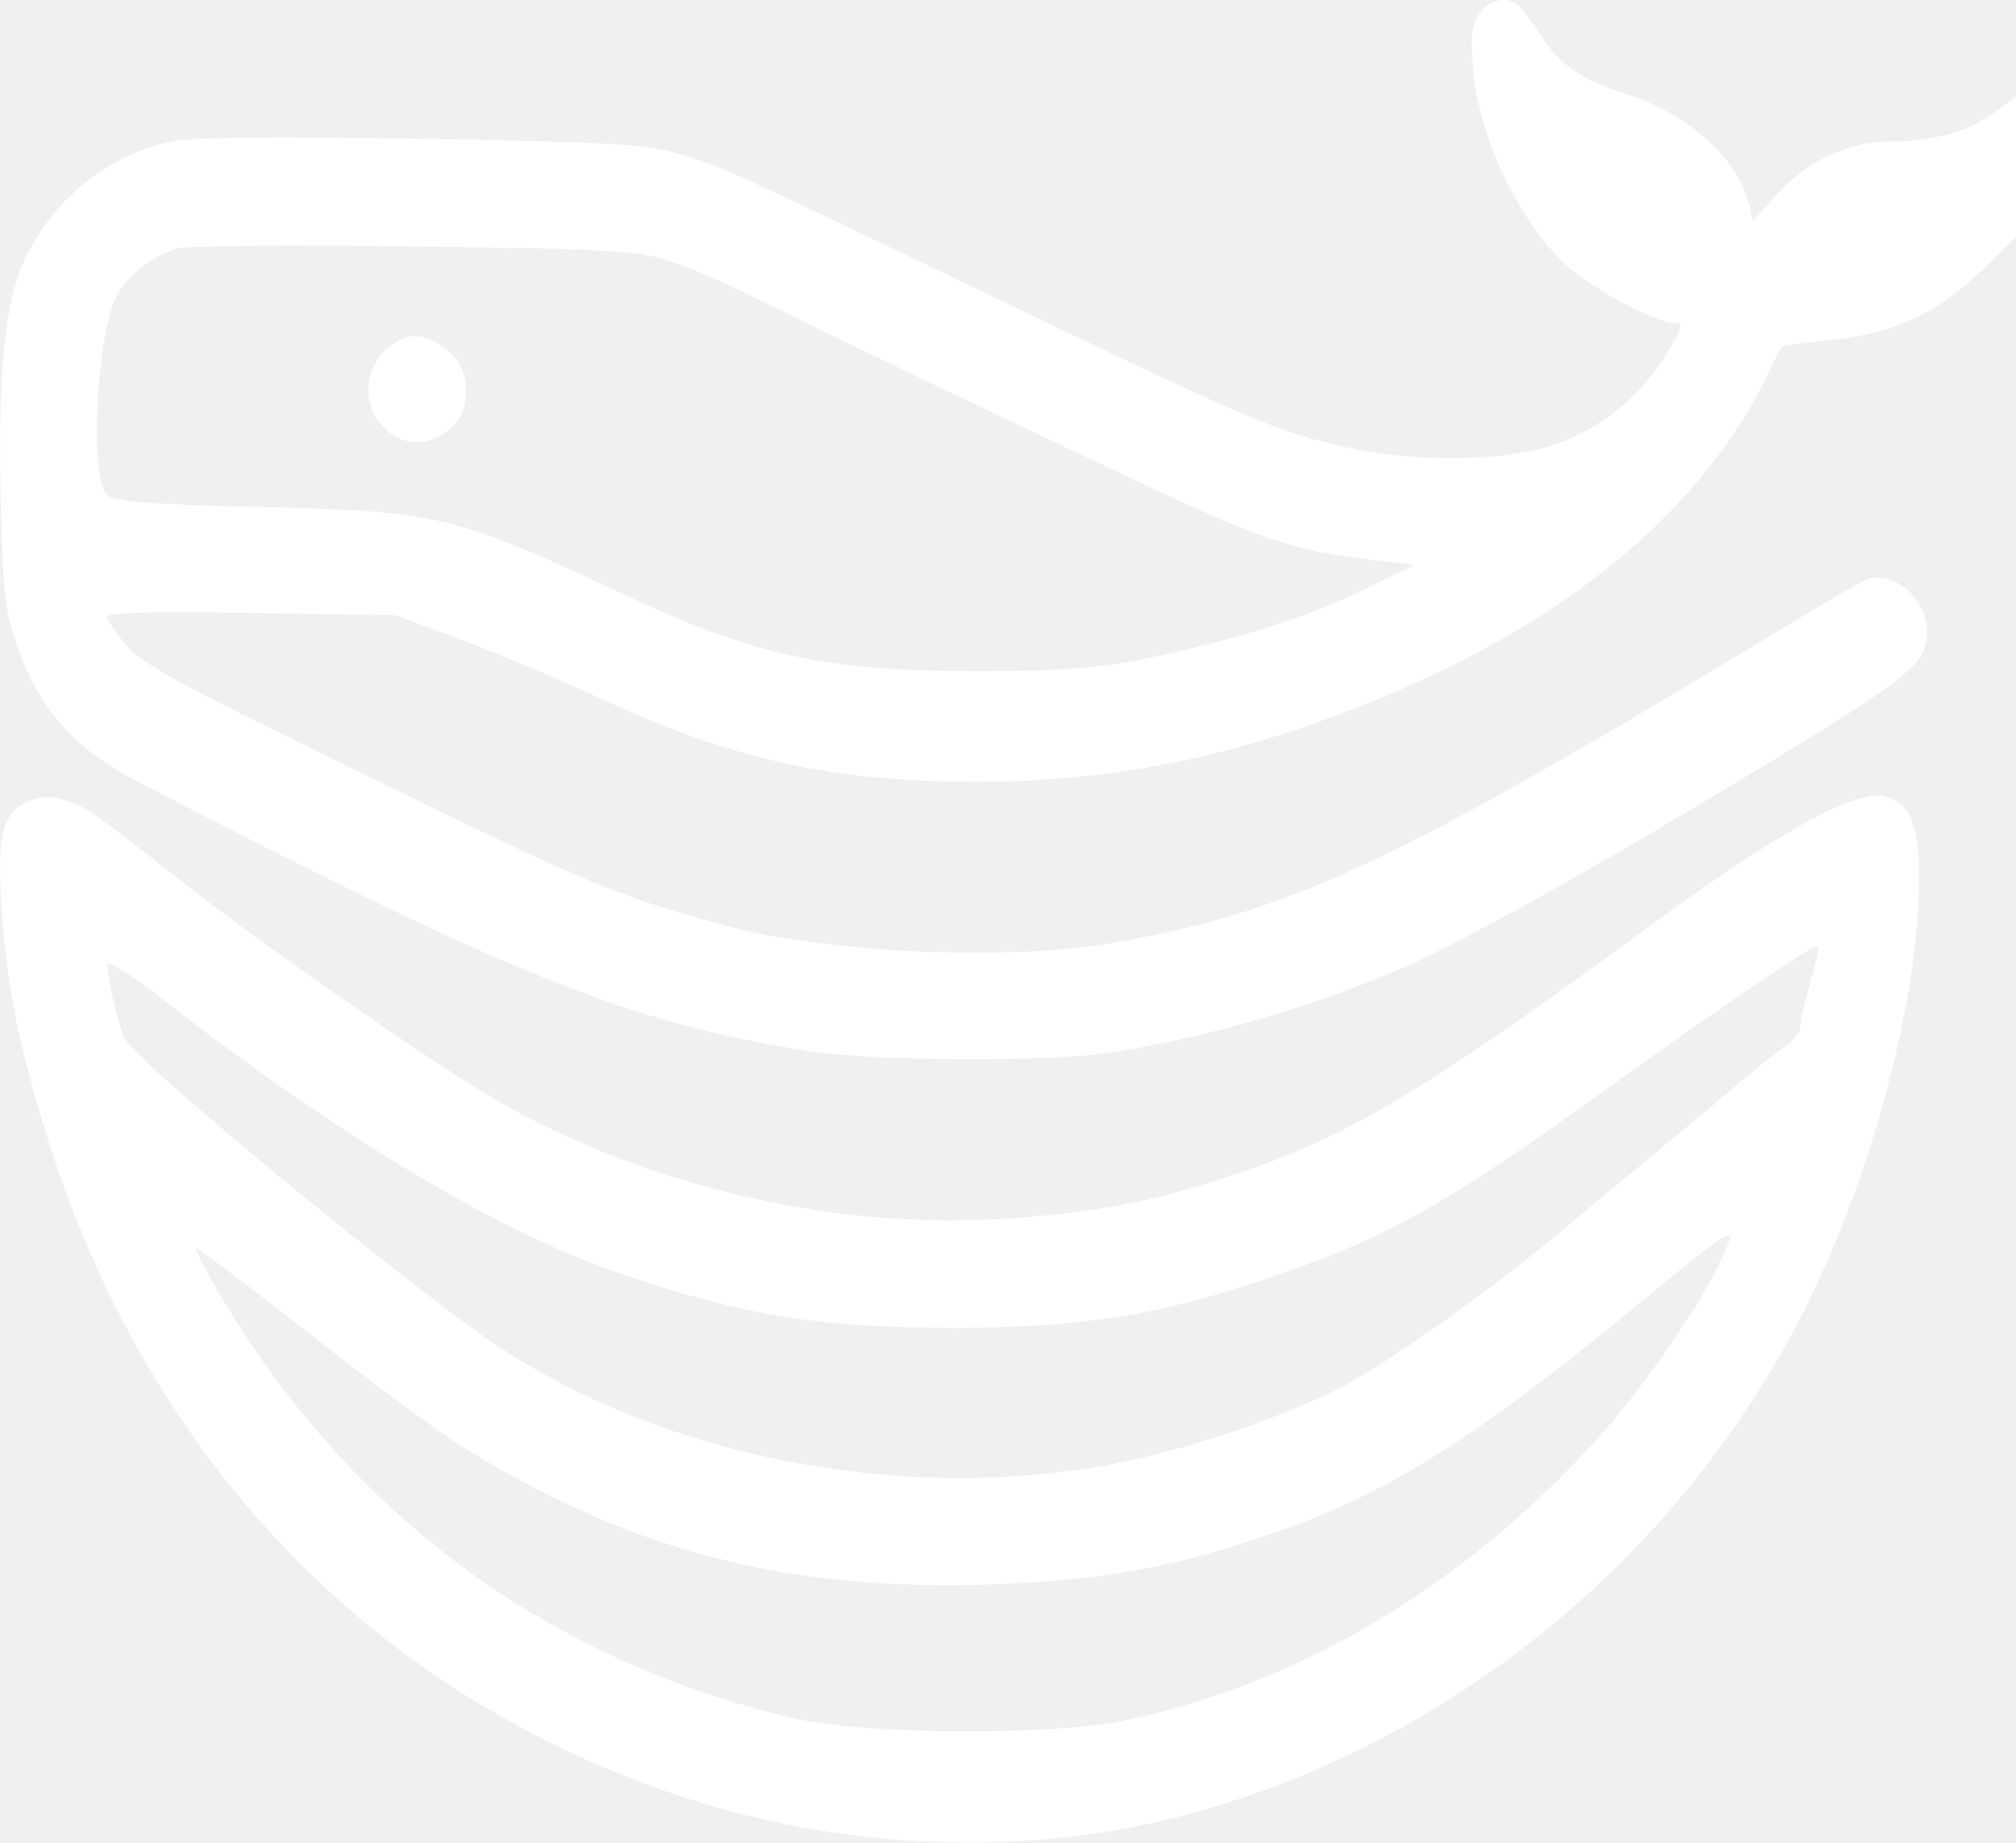
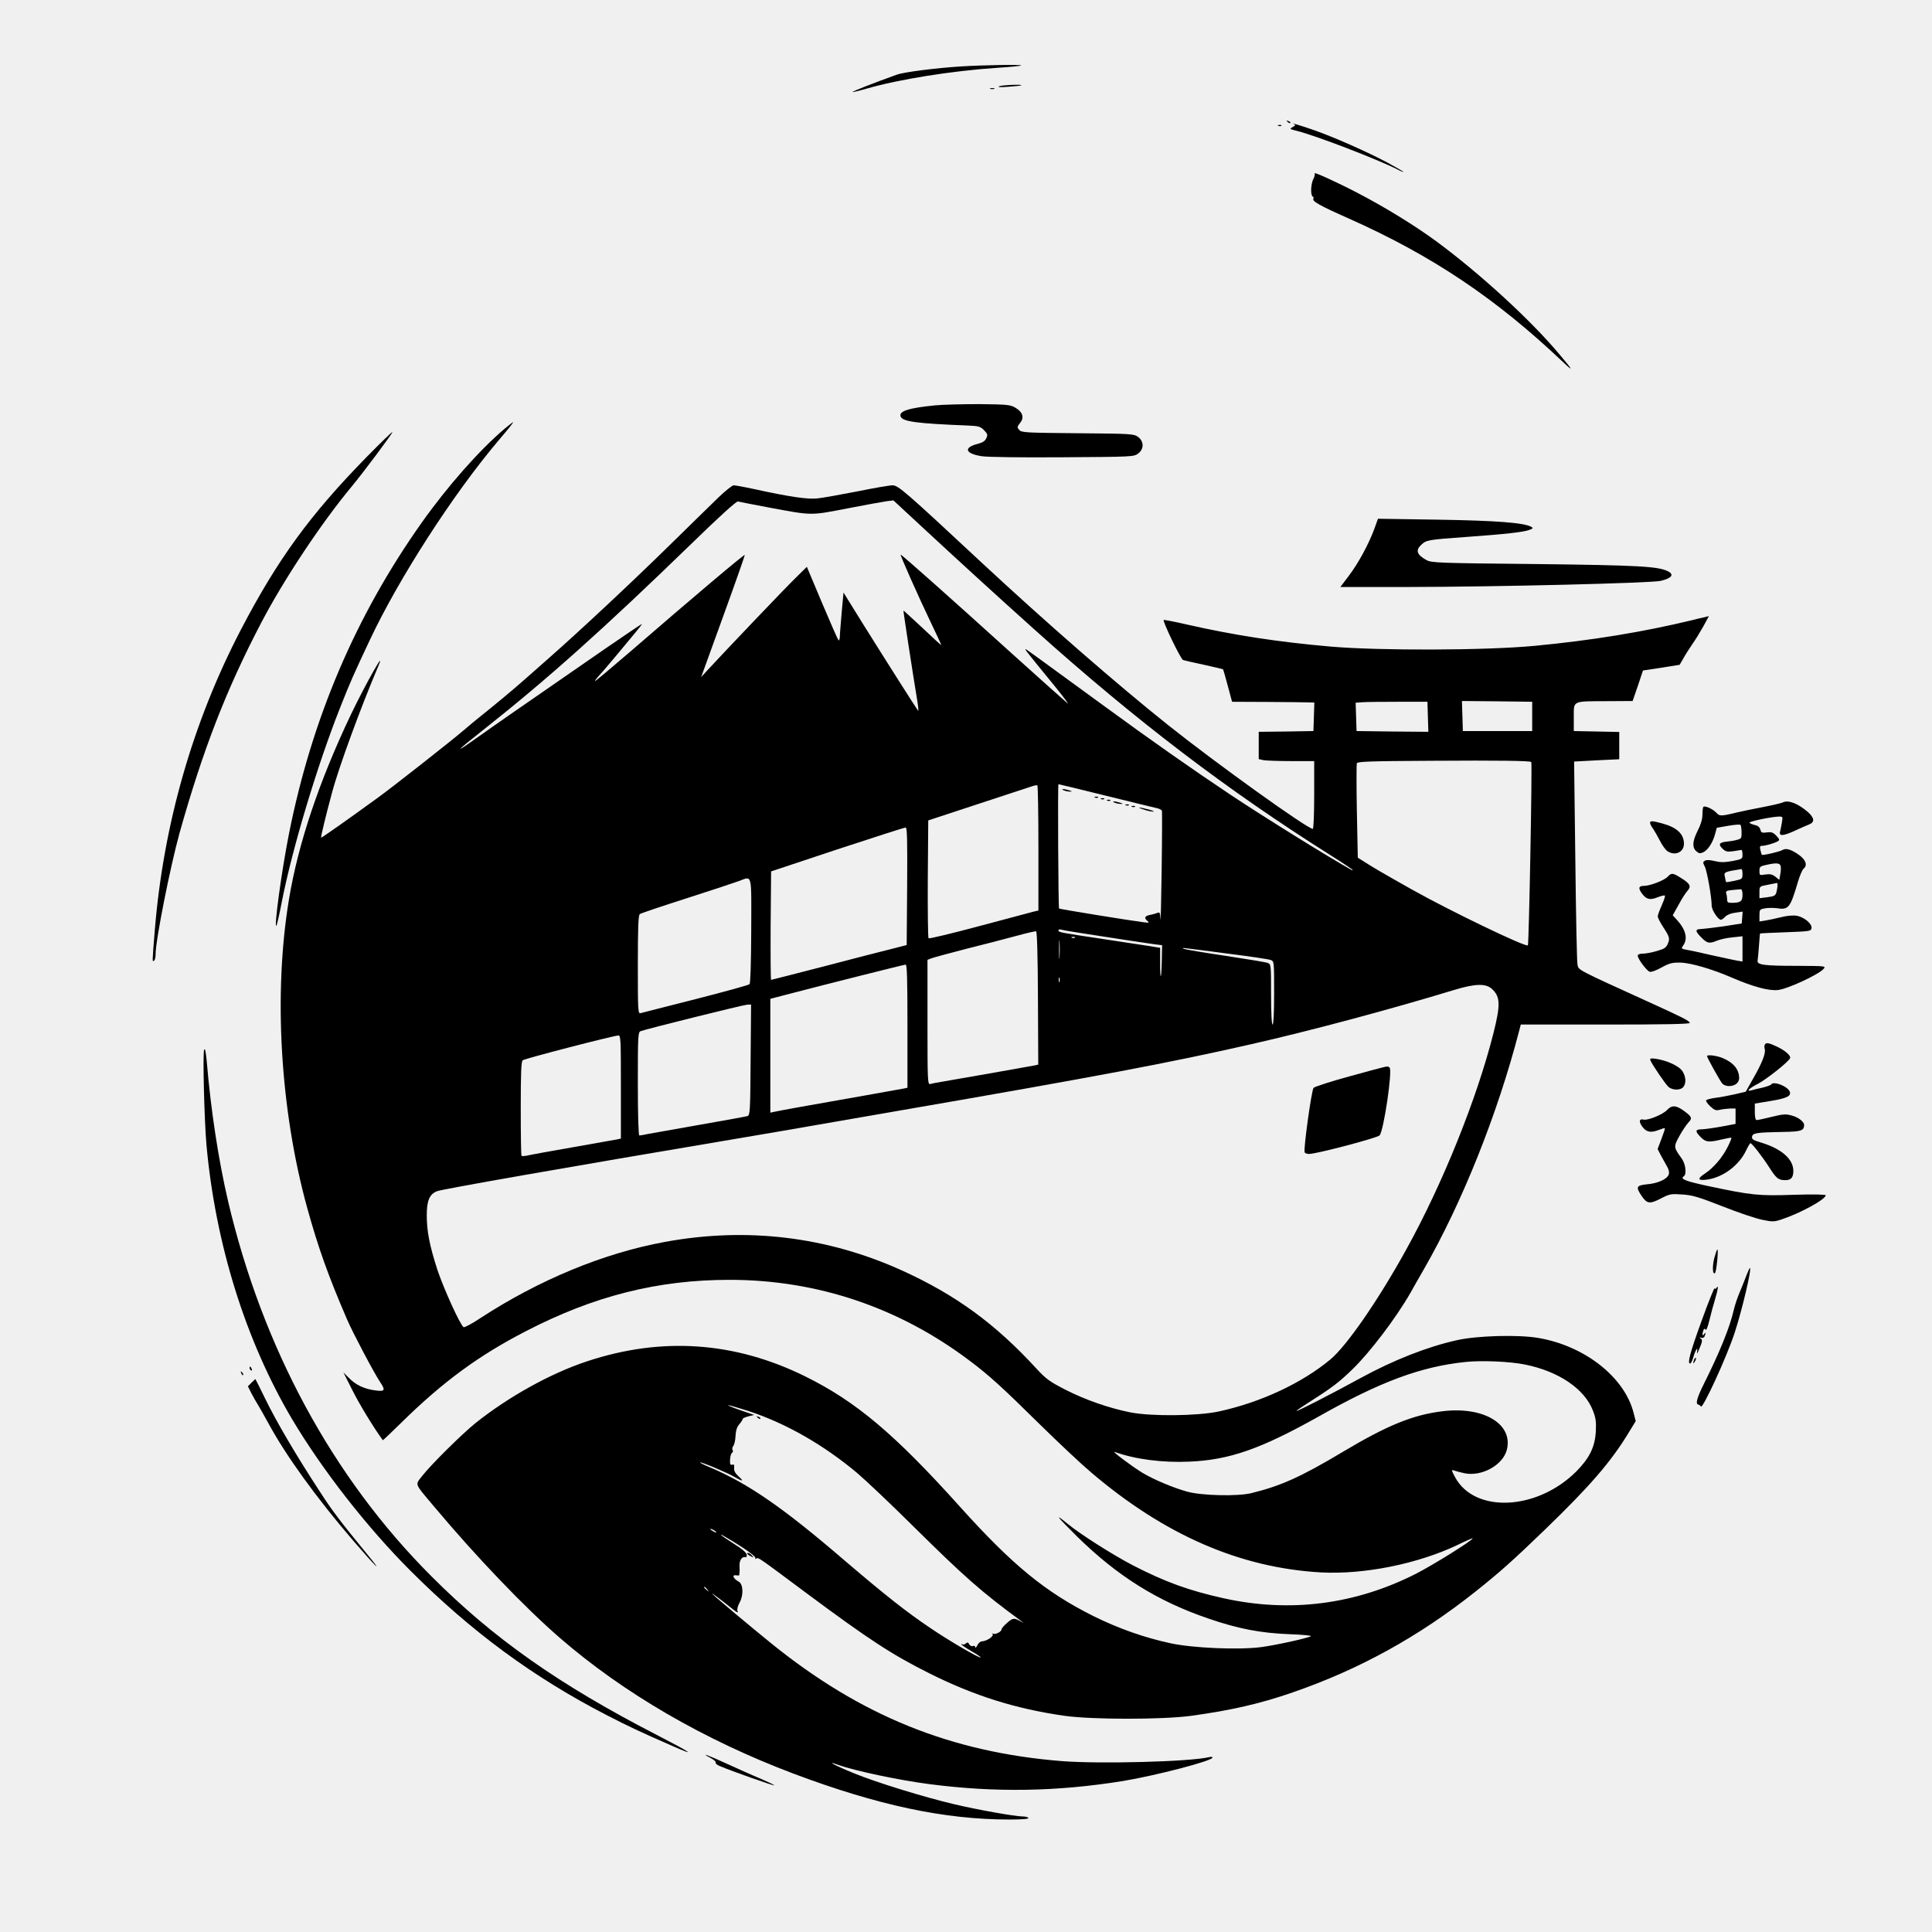
- <svg xmlns="http://www.w3.org/2000/svg" width="6323" height="5778" viewBox="0 0 6323 5778" fill="none">
-   <path d="M4638.51 44.529C4616.52 81.829 4611.45 115.575 4619.9 213.263C4636.82 433.505 4772.12 710.584 4924.33 842.019C5002.12 909.512 5196.61 1012.53 5245.66 1012.53C5284.56 1012.53 5282.87 1019.63 5213.53 1129.75C5140.8 1243.43 5024.11 1339.34 4890.5 1389.07C4743.36 1445.91 4455.85 1453.01 4234.3 1405.06C4016.13 1357.1 3931.57 1323.35 3211.11 977.006C2265.71 522.312 2253.87 516.984 2125.34 481.461C2017.1 451.267 1917.32 445.938 1316.93 435.281C853.533 428.177 601.539 429.953 538.964 444.162C334.325 485.013 156.745 632.434 70.493 829.586C12.991 961.021 -7.304 1191.92 2.843 1589.78C7.917 1841.99 16.373 1911.26 46.815 2005.39C114.465 2213.2 226.086 2342.86 422.269 2445.88C1594.29 3055.1 1969.74 3206.07 2529.54 3294.88C2732.49 3326.85 3258.46 3330.4 3459.72 3303.76C3755.69 3261.13 4107.46 3161.66 4403.43 3033.78C4540.42 2975.17 4904.03 2776.24 5220.29 2587.97C5910.31 2177.68 6006.71 2111.96 6037.16 2030.26C6070.98 1934.35 5988.11 1811.79 5888.33 1811.79C5851.12 1811.79 5862.96 1806.47 5426.62 2069.34C4352.69 2715.85 4026.28 2865.05 3485.09 2957.41C3162.06 3014.24 2587.04 2987.6 2274.17 2902.35C1924.08 2806.44 1839.52 2770.91 1051.41 2383.71C552.493 2140.38 444.255 2079.99 395.209 2023.16C363.076 1984.08 336.016 1945.01 336.016 1934.35C336.016 1920.14 467.932 1916.59 787.575 1921.92L1240.82 1929.02L1435.32 2001.84C1541.86 2040.92 1744.81 2126.17 1883.49 2190.11C2296.15 2381.94 2610.72 2451.21 3058.9 2451.21C3490.16 2451.21 3872.38 2374.83 4305.33 2198.99C4910.8 1955.66 5342.06 1596.88 5545.01 1172.38C5565.3 1127.98 5585.6 1090.68 5587.29 1087.13C5590.67 1083.57 5660.01 1074.69 5742.88 1065.81C5940.76 1046.28 6084.51 978.782 6221.5 842.019L6322.97 740.779V520.536V302.071L6253.63 353.579C6177.53 412.192 6062.52 444.162 5920.46 444.162C5795.31 444.162 5661.7 508.104 5568.69 614.672L5497.65 692.823L5487.51 646.643C5451.99 500.999 5304.85 364.236 5115.44 300.294C4956.46 248.786 4893.88 206.159 4831.31 108.471C4800.87 64.067 4770.42 21.439 4760.28 14.335C4721.38 -14.083 4665.57 1.902 4638.51 44.529ZM2057.69 806.496C2162.55 834.914 2250.49 873.99 2517.7 1007.2C2605.65 1051.6 2796.76 1142.19 2940.51 1211.46C3084.27 1280.73 3332.88 1397.95 3490.16 1472.55C3948.49 1691.02 4049.96 1726.54 4301.95 1754.96L4437.25 1770.94L4310.41 1833.11C4153.12 1911.26 4016.13 1960.99 3804.73 2016.05C3512.15 2090.65 3402.22 2104.86 3050.44 2104.86C2590.43 2103.08 2370.57 2056.9 1974.82 1872.18C1413.33 1611.09 1386.27 1603.99 801.104 1589.78C457.784 1580.9 356.311 1572.01 336.016 1552.48C278.514 1492.09 303.882 1019.63 373.223 914.841C412.121 854.452 474.697 806.496 552.493 779.854C577.862 770.973 904.27 767.421 1278.03 772.749C1814.15 778.078 1978.2 785.182 2057.69 806.496Z" fill="white" />
-   <path d="M1266.2 1060.49C1173.18 1097.79 1129.21 1207.91 1171.49 1294.94C1222.22 1394.4 1332.15 1417.49 1413.33 1342.89C1477.6 1286.06 1479.29 1174.16 1418.41 1112C1374.44 1065.82 1308.48 1042.73 1266.2 1060.49Z" fill="white" />
-   <path d="M87.406 2513.37C7.918 2548.89 -8.994 2616.39 4.536 2836.63C19.757 3072.86 46.817 3222.05 124.613 3488.48C427.344 4532.85 1129.2 5287.71 2106.74 5623.4C2641.17 5806.35 3236.48 5827.66 3752.3 5682.01C4596.23 5445.79 5315 4836.57 5692.15 4040.86C5886.64 3630.57 6018.55 3111.93 6018.55 2753.15C6018.55 2582.64 5991.49 2518.7 5910.31 2497.39C5820.68 2474.3 5575.45 2609.28 5164.48 2911.23C4484.61 3410.32 4229.23 3563.07 3890.98 3676.75C3635.61 3763.78 3466.49 3797.52 3194.2 3818.84C2651.31 3863.24 2057.69 3731.81 1570.62 3458.28C1394.73 3358.82 846.769 2980.5 581.246 2772.69C285.28 2540.01 270.059 2529.36 199.028 2508.04C155.056 2495.61 124.613 2497.39 87.406 2513.37ZM5678.62 3076.41C5661.7 3138.57 5646.48 3202.52 5646.48 3218.5C5646.48 3236.26 5626.19 3262.9 5600.82 3280.67C5573.76 3296.65 5482.43 3371.25 5396.18 3445.85C5308.24 3518.67 5198.31 3611.03 5150.95 3650.1C5101.91 3689.18 4990.28 3781.54 4902.34 3856.14C4699.39 4026.65 4406.81 4236.23 4242.76 4330.37C4085.48 4420.95 3767.52 4532.85 3532.44 4582.58C2847.5 4724.67 2054.31 4570.15 1516.5 4190.05C1173.18 3946.72 412.123 3314.41 388.445 3254.02C363.077 3182.98 330.944 3042.66 337.708 3021.35C341.091 3012.47 417.196 3060.42 505.14 3129.69C1056.48 3559.52 1563.85 3863.24 1942.69 3992.9C2328.29 4124.34 2565.06 4163.41 2991.25 4163.41C3380.23 4163.41 3628.84 4126.11 3963.71 4012.44C4345.93 3884.56 4531.96 3781.54 5052.86 3405C5391.11 3161.66 5676.92 2968.06 5700.6 2966.29C5705.68 2966.29 5697.22 3016.02 5678.62 3076.41ZM5426.62 3881C5426.62 3886.33 5409.71 3925.41 5391.11 3966.26C5318.38 4115.45 5144.19 4364.11 5003.81 4518.64C4587.77 4973.33 4090.55 5271.73 3540.9 5392.5C3309.2 5444.01 2708.81 5440.46 2483.88 5387.17C1716.06 5204.23 1105.53 4754.87 696.249 4071.05C647.204 3987.57 609.997 3916.53 613.379 3912.97C616.762 3909.42 774.046 4028.42 965.155 4177.62C1154.57 4326.82 1371.05 4486.67 1443.77 4532.85C1974.82 4863.21 2463.59 4991.09 3118.09 4968C3461.41 4955.57 3691.42 4912.94 3997.53 4806.38C4357.76 4680.27 4623.29 4513.31 5130.66 4095.92C5382.65 3888.11 5426.62 3856.14 5426.62 3881Z" fill="white" />
+ <svg xmlns="http://www.w3.org/2000/svg" version="1.0" width="1254pt" height="1254pt" viewBox="0 0 1254 1254" preserveAspectRatio="xMidYMid meet">
+   <g transform="translate(0,1254) scale(0.1,-0.1)" stroke="none">
+     <style>
+   :root { color-scheme: light dark; }
+   path { fill: #000000; }
+   @media (prefers-color-scheme: dark) {
+     path { fill: #ffffff; }
+   }
+ </style>
+     <path d="M6240 12109 c-162 -10 -376 -37 -420 -54 -159 -57 -290 -109 -286 -112 2 -2 44 8 92 22 208 60 550 115 848 135 82 5 152 12 154 15 8 7 -241 3 -388 -6z" />
+     <path d="M6485 11980 c-13 -6 10 -7 60 -3 44 3 82 7 84 9 9 8 -125 2 -144 -6z" />
+     <path d="M6428 11963 c6 -2 18 -2 25 0 6 3 1 5 -13 5 -14 0 -19 -2 -12 -5z" />
+     <path d="M8357 11749 c7 -7 15 -10 18 -7 3 3 -2 9 -12 12 -14 6 -15 5 -6 -5z" />
+     <path d="M8399 11734 c11 -5 8 -10 -9 -19 -21 -11 -20 -13 26 -24 121 -30 523 -184 657 -252 20 -11 37 -17 37 -15 0 2 -48 30 -107 62 -132 70 -345 164 -473 209 -89 31 -163 53 -131 39z" />
+     <path d="M8298 11723 c7 -3 16 -2 19 1 4 3 -2 6 -13 5 -11 0 -14 -3 -6 -6z" />
+     <path d="M8533 11414 c3 -4 0 -19 -8 -35 -17 -32 -20 -105 -5 -114 6 -4 8 -10 5 -14 -10 -17 37 -44 231 -130 541 -241 953 -518 1388 -930 73 -69 67 -56 -23 50 -186 222 -512 521 -796 731 -140 103 -335 223 -512 315 -142 74 -297 144 -280 127z" />
+     <path d="M6070 9909 c-173 -17 -238 -38 -224 -73 13 -33 108 -45 436 -58 69 -3 81 -6 105 -30 23 -24 25 -30 15 -52 -8 -18 -24 -29 -56 -37 -94 -24 -82 -63 25 -80 38 -6 252 -9 526 -7 452 3 462 3 490 24 39 29 39 79 0 108 -28 20 -40 21 -392 24 -334 3 -364 4 -379 21 -15 17 -15 20 5 46 29 35 17 71 -31 99 -32 19 -53 21 -230 23 -107 0 -238 -3 -290 -8z" />
+     <path d="M3275 9757 c-164 -139 -372 -375 -539 -611 -428 -605 -711 -1269 -860 -2016 -48 -241 -99 -616 -82 -599 3 3 20 75 36 160 69 349 230 884 380 1262 64 162 86 211 190 432 189 402 542 949 834 1294 74 87 101 121 95 121 -2 -1 -26 -20 -54 -43z" />
+     <path d="M2379 9573 c-368 -376 -577 -663 -817 -1123 -311 -598 -501 -1261 -557 -1945 -18 -221 -17 -208 -5 -200 6 3 10 23 10 43 0 90 95 566 155 784 152 541 303 931 530 1365 148 283 391 649 590 888 73 88 267 347 262 351 -2 2 -78 -71 -168 -163z" />
+     <path d="M4665 9313 c-44 -43 -188 -183 -320 -313 -252 -247 -583 -556 -775 -725 -62 -55 -139 -122 -170 -150 -61 -54 -178 -152 -272 -227 -33 -26 -85 -69 -116 -96 -74 -64 -467 -373 -556 -437 -196 -143 -370 -265 -372 -262 -3 3 33 152 71 292 43 163 189 560 299 818 57 132 -79 -108 -177 -312 -205 -431 -341 -834 -401 -1196 -102 -611 -58 -1368 118 -2005 70 -254 136 -440 259 -725 37 -86 175 -347 214 -405 36 -54 32 -63 -29 -55 -72 9 -128 35 -172 80 l-37 37 60 -119 c45 -90 141 -247 196 -321 1 -1 57 52 124 118 266 261 498 432 805 590 440 228 855 333 1321 333 568 0 1101 -179 1560 -526 123 -92 211 -172 450 -408 121 -119 272 -261 336 -315 477 -407 969 -621 1494 -650 280 -15 630 56 887 179 51 25 95 44 96 42 8 -8 -254 -172 -368 -230 -394 -200 -817 -254 -1247 -159 -226 50 -380 106 -588 213 -131 68 -342 202 -425 270 -91 75 -72 50 58 -79 263 -259 523 -422 854 -535 194 -67 342 -95 527 -102 84 -3 147 -9 140 -13 -25 -14 -233 -59 -324 -71 -146 -19 -444 -6 -587 25 -172 37 -338 96 -500 176 -312 156 -525 330 -866 709 -424 472 -675 684 -1005 847 -457 226 -932 259 -1417 98 -237 -78 -511 -231 -724 -401 -88 -71 -289 -270 -344 -341 -49 -63 -56 -44 75 -200 276 -329 589 -656 818 -854 413 -358 937 -662 1515 -880 548 -206 980 -298 1403 -298 83 0 126 4 122 10 -3 6 -21 10 -38 10 -48 0 -295 44 -442 79 -193 45 -511 143 -654 202 -125 51 -187 85 -101 54 108 -39 397 -100 591 -125 428 -56 829 -49 1258 20 212 35 581 131 581 152 0 5 -10 6 -22 3 -124 -30 -707 -45 -954 -26 -720 57 -1306 294 -1885 762 -141 114 -357 295 -384 322 -19 19 59 -39 134 -100 27 -21 33 -23 28 -9 -4 11 1 32 14 55 26 48 23 119 -6 135 -37 20 -47 47 -15 41 11 -2 19 -1 19 3 -1 4 0 12 1 17 1 6 1 25 0 42 -2 35 17 62 37 56 7 -3 11 4 10 15 -1 13 -29 38 -84 72 -83 52 -117 82 -46 39 112 -65 192 -123 186 -132 -3 -6 -1 -7 6 -3 13 9 8 12 326 -225 401 -298 553 -398 795 -519 293 -147 564 -232 881 -277 180 -25 633 -25 819 0 262 36 450 79 660 152 432 149 817 361 1185 653 156 124 243 201 451 402 293 283 431 442 547 634 l44 72 -14 54 c-59 232 -318 435 -619 486 -130 22 -397 15 -529 -15 -192 -43 -411 -129 -625 -246 -184 -101 -411 -217 -415 -213 -2 2 43 32 98 67 135 86 178 119 264 202 115 111 284 334 378 498 17 31 56 99 86 151 248 431 479 1008 619 1548 l11 42 550 0 c385 0 550 3 547 11 -5 14 -42 33 -248 127 -488 222 -474 214 -481 251 -4 18 -10 322 -14 676 l-8 642 147 8 146 7 0 89 0 88 -147 3 -148 3 0 90 c0 109 -13 103 216 104 l166 1 34 99 33 99 119 18 119 19 26 45 c14 25 40 65 57 90 18 25 49 76 70 113 l37 68 -28 -7 c-16 -3 -54 -12 -84 -20 -315 -76 -649 -131 -1020 -166 -316 -30 -1002 -32 -1320 -5 -346 30 -630 74 -934 143 -82 19 -151 32 -153 30 -8 -8 111 -256 126 -260 9 -3 70 -17 136 -31 65 -14 121 -28 123 -29 2 -2 16 -50 31 -107 l28 -104 229 -1 c126 -1 246 -2 267 -3 l38 -1 -3 -92 -3 -93 -177 -3 -178 -2 0 -89 0 -88 31 -7 c17 -3 98 -6 180 -6 l149 0 0 -220 c0 -122 -4 -220 -9 -220 -35 0 -627 425 -937 672 -335 267 -798 671 -1209 1053 -499 465 -545 505 -582 505 -19 0 -123 -18 -231 -40 -109 -21 -224 -42 -257 -45 -63 -7 -179 10 -408 60 -64 14 -125 25 -135 25 -9 0 -53 -35 -97 -77z m325 -67 c285 -53 266 -53 510 -6 118 23 234 44 257 47 l42 5 192 -178 c222 -206 480 -442 730 -666 653 -586 1248 -1039 1912 -1457 81 -51 147 -95 147 -98 0 -2 -3 -2 -7 0 -141 78 -571 345 -787 489 -240 160 -524 359 -816 573 -69 50 -208 152 -310 226 -102 75 -192 140 -200 144 -16 9 -1 -10 179 -230 63 -77 103 -131 90 -120 -33 28 -162 144 -370 331 -384 348 -706 634 -713 634 -6 0 115 -272 195 -439 38 -79 69 -146 69 -148 0 -3 -55 47 -122 111 -68 63 -123 114 -124 113 -2 -2 66 -444 89 -580 7 -42 10 -74 6 -70 -10 12 -222 346 -360 567 l-124 200 -12 -130 c-6 -71 -12 -142 -12 -159 -1 -16 -5 -25 -9 -20 -5 6 -53 115 -107 243 l-98 233 -74 -73 c-67 -65 -465 -483 -571 -598 l-41 -45 143 395 c79 217 142 397 140 398 -4 5 -329 -269 -746 -630 -120 -103 -221 -188 -225 -188 -4 0 9 17 28 38 19 20 68 78 109 127 41 50 96 116 123 148 26 31 46 57 43 57 -2 0 -111 -73 -240 -162 -593 -410 -717 -496 -811 -563 -177 -126 -168 -112 25 40 417 330 778 653 1349 1207 183 178 291 276 301 273 8 -2 98 -20 200 -39z m4278 -1359 l3 -97 -233 2 -233 3 -3 92 -3 92 43 3 c24 2 129 3 233 3 l190 0 3 -98z m677 3 l0 -95 -225 0 -225 0 -3 98 -3 97 228 -2 228 -3 0 -95z m-6 -296 c7 -6 -15 -1183 -22 -1190 -13 -14 -512 227 -752 362 -190 107 -250 142 -301 175 l-51 32 -6 300 c-3 164 -3 305 0 313 4 11 87 14 482 16 448 3 641 0 650 -8z m-3199 -559 l0 -405 -27 -6 c-16 -4 -174 -46 -353 -94 -179 -48 -328 -84 -333 -80 -4 3 -6 177 -5 386 l3 379 310 102 c171 56 328 108 350 115 22 8 43 13 48 11 4 -2 7 -186 7 -408z m435 341 c165 -41 314 -77 332 -81 17 -3 33 -12 35 -18 1 -7 1 -178 -2 -382 -3 -203 -6 -348 -8 -321 -2 42 -4 47 -19 41 -10 -4 -30 -10 -46 -13 -36 -6 -43 -20 -21 -38 17 -14 14 -15 -31 -9 -80 10 -537 84 -541 88 -5 5 -9 807 -4 807 3 0 140 -33 305 -74z m-1287 -588 l-3 -382 -105 -27 c-58 -14 -255 -65 -438 -113 -183 -47 -334 -86 -337 -86 -3 0 -4 158 -3 352 l3 352 430 143 c237 78 436 142 443 142 10 1 12 -79 10 -381z m-1012 -288 c-1 -212 -5 -343 -11 -348 -5 -6 -163 -49 -350 -97 -187 -47 -348 -89 -357 -91 -17 -5 -18 15 -18 314 0 244 3 322 13 329 6 5 143 51 302 102 160 51 313 102 340 112 89 32 82 62 81 -321z m2164 -20 c236 -37 404 -62 454 -69 l49 -6 -2 -100 c-3 -128 -11 -138 -11 -13 l0 96 -67 11 c-38 6 -174 26 -303 46 -281 42 -290 44 -290 56 0 6 8 8 18 5 9 -3 78 -15 152 -26z m-303 -418 l2 -432 -22 -5 c-30 -6 -528 -94 -602 -106 -33 -5 -68 -12 -77 -15 -17 -5 -18 19 -18 401 l0 405 23 9 c12 5 114 33 227 62 113 28 259 66 325 84 66 18 125 32 130 30 6 -1 11 -155 12 -433z m140 266 c-2 -29 -3 -8 -3 47 0 55 1 79 3 53 2 -26 2 -71 0 -100z m100 126 c-3 -3 -12 -4 -19 -1 -8 3 -5 6 6 6 11 1 17 -2 13 -5z m1003 -105 c135 -17 255 -35 268 -40 22 -9 22 -10 22 -214 0 -130 -4 -205 -10 -205 -6 0 -10 72 -10 195 0 193 0 196 -22 205 -13 5 -135 25 -273 46 -137 20 -259 41 -270 45 -14 6 -10 7 15 4 19 -2 145 -18 280 -36z m-2090 -469 l0 -400 -22 -5 c-21 -4 -402 -72 -703 -125 -66 -12 -130 -24 -142 -27 l-23 -5 0 369 0 370 123 32 c237 62 742 189 755 190 9 1 12 -85 12 -399z m987 288 c-3 -7 -5 -2 -5 12 0 14 2 19 5 13 2 -7 2 -19 0 -25z m2808 -48 c53 -50 55 -101 9 -284 -107 -425 -330 -980 -568 -1409 -180 -326 -384 -621 -490 -710 -186 -155 -454 -280 -728 -339 -139 -29 -436 -32 -573 -5 -138 28 -288 80 -418 146 -105 54 -126 69 -190 138 -267 291 -523 478 -873 637 -486 220 -1007 283 -1539 185 -398 -73 -816 -246 -1198 -495 -54 -36 -103 -62 -108 -58 -22 13 -130 252 -170 372 -51 158 -69 250 -69 355 0 94 18 136 66 155 36 14 793 147 2009 352 127 21 334 57 460 79 127 22 363 63 525 91 1297 224 1762 312 2285 431 381 86 912 228 1325 354 136 41 205 43 245 5z m-4813 -459 c-2 -331 -4 -360 -20 -365 -9 -3 -147 -28 -307 -56 -159 -28 -312 -55 -338 -60 -26 -6 -52 -10 -57 -10 -6 0 -10 130 -10 335 0 310 1 336 18 342 36 14 668 171 692 172 l25 1 -3 -359z m-842 -176 l0 -335 -22 -5 c-13 -2 -140 -25 -282 -50 -143 -25 -276 -49 -297 -54 -21 -5 -40 -6 -44 -3 -3 3 -5 141 -5 307 0 234 3 305 13 313 12 11 585 159 620 161 16 1 17 -21 17 -334z m5869 -1802 c219 -44 388 -159 441 -301 18 -46 21 -72 18 -133 -6 -102 -41 -173 -127 -260 -254 -253 -658 -273 -786 -38 -24 46 -26 51 -9 45 10 -4 41 -12 68 -18 112 -24 249 51 276 150 44 168 -149 285 -417 252 -192 -23 -360 -92 -648 -264 -271 -162 -402 -221 -595 -268 -90 -21 -318 -16 -414 10 -93 26 -216 78 -290 122 -69 42 -206 145 -181 136 133 -48 311 -71 485 -63 260 11 463 82 841 294 402 227 663 323 952 353 105 11 290 3 386 -17z m-5039 -302 c243 -80 487 -220 705 -403 55 -47 215 -198 355 -337 343 -339 447 -431 710 -624 19 -14 17 -14 -10 2 -28 15 -39 17 -55 9 -24 -14 -65 -54 -65 -65 0 -14 -40 -34 -53 -27 -7 4 -9 4 -5 -1 13 -14 -37 -48 -72 -49 -8 -1 -20 -12 -27 -26 -7 -14 -13 -19 -13 -11 0 7 -6 11 -15 7 -8 -3 -19 2 -24 11 -7 14 -12 15 -23 5 -8 -6 -18 -9 -21 -5 -4 3 -7 3 -7 0 0 -4 29 -23 65 -44 35 -20 63 -39 60 -41 -7 -7 -206 109 -325 190 -158 106 -295 215 -560 441 -395 340 -624 498 -872 603 -37 15 -66 30 -64 32 6 5 175 -66 223 -94 55 -32 64 -30 26 4 -22 21 -30 36 -28 55 2 19 -1 24 -11 20 -8 -3 -14 1 -15 8 -3 31 4 64 13 70 6 4 7 12 3 18 -4 7 -2 18 5 26 6 8 13 37 14 64 2 36 9 59 24 76 12 14 22 29 22 34 0 5 17 13 38 18 l37 9 -90 31 c-49 17 -85 32 -78 32 7 1 66 -17 133 -38z m-210 -787 c0 -2 -9 0 -20 6 -11 6 -20 13 -20 16 0 2 9 0 20 -6 11 -6 20 -13 20 -16z m-59 -371 c13 -16 12 -17 -3 -4 -17 13 -22 21 -14 21 2 0 10 -8 17 -17z" />
+     <path d="M6905 7410 c11 -5 29 -8 40 -8 16 0 15 2 -5 8 -34 11 -60 11 -35 0z" />
+     <path d="M7108 7363 c7 -3 16 -2 19 1 4 3 -2 6 -13 5 -11 0 -14 -3 -6 -6z" />
+     <path d="M7148 7353 c7 -3 16 -2 19 1 4 3 -2 6 -13 5 -11 0 -14 -3 -6 -6z" />
+     <path d="M7188 7343 c7 -3 16 -2 19 1 4 3 -2 6 -13 5 -11 0 -14 -3 -6 -6z" />
+     <path d="M7235 7330 c11 -5 29 -8 40 -8 16 0 15 2 -5 8 -34 11 -60 11 -35 0z" />
+     <path d="M7308 7313 c7 -3 16 -2 19 1 4 3 -2 6 -13 5 -11 0 -14 -3 -6 -6z" />
+     <path d="M7348 7303 c7 -3 16 -2 19 1 4 3 -2 6 -13 5 -11 0 -14 -3 -6 -6z" />
+     <path d="M7425 7285 c22 -8 49 -13 60 -13 11 0 -2 6 -30 14 -63 17 -84 16 -30 -1z" />
+     <path d="M8767 5556 c-125 -34 -234 -69 -241 -77 -13 -14 -66 -394 -58 -418 2 -6 15 -11 28 -11 49 0 439 103 458 120 27 26 86 428 65 441 -18 11 13 17 -252 -55z" />
+     <path d="M4917 3339 c7 -7 15 -10 18 -7 3 3 -2 9 -12 12 -14 6 -15 5 -6 -5z" />
+     <path d="M8921 9109 c-36 -99 -105 -226 -166 -306 l-55 -73 447 0 c571 1 1573 25 1633 40 70 17 88 40 48 61 -62 33 -189 40 -863 48 -627 6 -672 8 -705 25 -64 35 -74 64 -35 100 33 31 43 33 295 51 250 18 369 31 408 46 23 9 25 12 10 20 -47 26 -226 40 -604 46 l-390 6 -23 -64z" />
+     <path d="M11570 7331 c-8 -4 -67 -18 -130 -30 -63 -12 -135 -27 -160 -33 -112 -27 -118 -27 -141 -2 -23 24 -73 46 -83 37 -3 -4 -6 -26 -6 -50 0 -29 -10 -64 -30 -103 -35 -69 -38 -110 -10 -135 17 -15 24 -16 45 -7 30 14 62 62 77 118 l11 41 74 13 c40 7 76 10 80 6 3 -3 7 -25 7 -48 1 -38 -2 -42 -29 -49 -16 -5 -47 -10 -69 -12 -48 -5 -55 -18 -24 -47 19 -18 30 -20 68 -15 25 4 47 8 50 8 7 3 10 -9 10 -36 0 -21 -7 -25 -67 -36 -51 -9 -76 -9 -113 0 -29 7 -53 9 -63 3 -15 -9 -15 -12 -2 -38 15 -29 45 -199 45 -255 0 -28 42 -91 60 -91 5 0 18 9 28 20 11 12 38 23 66 26 l47 7 -3 -39 -3 -38 -115 -18 c-63 -9 -130 -17 -147 -18 -42 0 -42 -13 1 -56 38 -38 51 -40 102 -19 20 8 64 18 100 21 l64 7 0 -82 0 -82 -37 6 c-21 4 -94 20 -163 35 -69 16 -142 32 -162 35 -36 7 -37 8 -23 28 32 45 17 104 -43 169 l-25 27 38 68 c20 37 46 78 57 90 27 29 19 47 -39 83 -55 35 -64 36 -88 10 -22 -24 -115 -60 -155 -60 -36 0 -38 -16 -10 -53 28 -36 51 -40 99 -21 23 9 44 14 47 11 4 -3 -6 -31 -20 -63 -14 -31 -26 -63 -26 -72 0 -8 15 -38 33 -66 44 -67 47 -77 32 -112 -11 -26 -23 -33 -72 -47 -33 -10 -74 -17 -91 -17 -20 0 -32 -5 -32 -13 0 -20 57 -97 77 -104 10 -4 41 7 77 27 51 28 69 33 122 32 67 -1 207 -42 334 -97 136 -59 239 -87 299 -81 59 5 263 99 296 136 18 20 17 20 -166 21 -220 0 -265 6 -261 34 2 11 6 55 9 98 3 42 6 78 7 78 0 1 75 5 166 8 158 6 165 7 168 27 4 28 -47 71 -95 80 -23 4 -62 1 -102 -9 -36 -9 -83 -19 -103 -22 l-38 -6 0 39 c0 38 2 40 35 46 20 4 55 4 79 1 75 -12 86 2 136 172 12 40 28 77 36 84 27 22 16 57 -28 89 -50 36 -85 47 -108 33 -17 -11 -130 -37 -134 -31 -2 1 -6 15 -10 31 -5 22 -3 27 11 27 23 0 84 18 103 30 12 7 11 13 -10 35 -21 22 -31 26 -62 22 -32 -4 -37 -2 -42 18 -4 16 -16 26 -36 30 -16 4 -32 10 -35 15 -5 8 149 40 194 40 22 0 23 -3 17 -37 -3 -21 -9 -48 -12 -60 -9 -32 20 -30 98 6 35 16 75 34 91 40 37 15 34 42 -8 80 -66 57 -129 81 -165 62z m-12 -414 c2 -11 1 -34 -3 -53 l-6 -35 -26 21 c-20 15 -34 18 -64 14 -38 -6 -39 -6 -39 23 0 27 4 31 48 40 63 14 86 12 90 -10z m-248 -50 c0 -32 -2 -33 -52 -44 -29 -6 -54 -10 -54 -9 -1 0 -5 15 -8 33 -8 33 -6 34 107 52 4 0 7 -14 7 -32z m225 -94 c-8 -48 -10 -49 -67 -57 l-48 -6 0 39 c0 38 0 38 53 48 28 6 56 11 61 12 4 0 5 -16 1 -36z m-225 -42 c0 -42 -13 -51 -72 -51 -23 0 -28 4 -28 24 0 13 -3 31 -6 40 -4 11 4 16 38 19 23 2 49 4 56 5 8 1 12 -12 12 -37z" />
+     <path d="M10710 7199 c0 -6 8 -23 19 -37 10 -15 30 -50 45 -79 14 -28 36 -59 48 -67 49 -34 108 -8 108 47 0 64 -46 107 -143 133 -63 17 -77 17 -77 3z" />
+     <path d="M11455 5760 c-3 -6 -4 -18 -1 -28 9 -26 -17 -92 -74 -191 l-49 -87 -73 -17 c-40 -9 -97 -20 -126 -23 -29 -4 -55 -11 -58 -16 -3 -5 9 -22 27 -39 27 -25 37 -29 63 -22 17 4 47 7 66 8 l35 0 0 -50 0 -50 -90 -17 c-49 -9 -107 -17 -127 -18 -46 0 -48 -12 -9 -51 33 -33 51 -35 136 -15 33 8 61 13 63 11 2 -2 -8 -27 -23 -57 -34 -69 -92 -138 -150 -176 -52 -34 -45 -47 18 -38 102 15 205 93 250 188 12 26 25 47 28 48 10 0 72 -79 122 -156 47 -74 60 -84 106 -84 36 0 51 17 51 60 0 76 -75 142 -203 182 -57 17 -68 23 -65 40 4 24 27 28 201 31 119 2 136 8 137 45 0 21 -38 51 -82 62 -36 10 -56 9 -128 -9 -47 -12 -91 -21 -98 -21 -8 0 -12 19 -12 53 l0 54 103 17 c104 17 134 32 124 60 -14 36 -106 71 -121 47 -3 -5 -30 -14 -58 -21 -29 -6 -61 -14 -70 -17 -39 -10 -14 14 45 44 56 30 197 142 206 165 6 16 -33 50 -84 74 -55 26 -71 29 -80 14z" />
+     <path d="M1325 5726 c-10 -22 1 -456 15 -616 58 -643 254 -1271 555 -1780 196 -330 487 -703 769 -985 396 -396 797 -691 1271 -936 156 -80 209 -105 435 -204 155 -68 118 -42 -105 73 -637 328 -1062 627 -1465 1031 -641 641 -1096 1482 -1320 2436 -62 267 -111 585 -138 905 -6 64 -11 89 -17 76z" />
+     <path d="M11080 5685 c0 -10 83 -159 98 -177 20 -24 74 -23 97 2 13 15 16 28 11 56 -9 44 -41 78 -99 104 -39 18 -107 27 -107 15z" />
+     <path d="M10712 5658 c11 -27 96 -153 117 -172 26 -24 81 -24 98 0 18 25 16 64 -6 100 -21 34 -100 71 -175 82 -32 4 -38 2 -34 -10z" />
+     <path d="M10820 5335 c-27 -29 -125 -69 -152 -62 -26 7 -32 -10 -13 -39 26 -41 57 -49 106 -30 23 9 43 15 45 13 2 -2 -8 -33 -22 -69 l-25 -66 20 -39 c12 -21 30 -53 40 -72 13 -22 17 -40 12 -55 -11 -30 -71 -57 -141 -63 -69 -7 -74 -17 -35 -75 35 -52 54 -54 125 -17 58 30 66 31 139 26 65 -4 106 -16 261 -77 101 -40 217 -79 257 -87 67 -14 78 -14 126 2 119 39 287 130 287 157 0 5 -80 7 -207 3 -230 -8 -275 -3 -562 58 -143 31 -178 45 -152 62 20 12 12 81 -14 116 -52 72 -53 75 -16 143 18 33 45 73 58 88 29 30 26 39 -29 79 -50 36 -77 37 -108 4z" />
+     <path d="M11128 4378 c-15 -54 -13 -117 4 -100 9 9 23 152 15 152 -3 0 -11 -23 -19 -52z" />
+     <path d="M11338 4268 c-9 -24 -28 -72 -43 -108 -16 -36 -34 -90 -41 -120 -25 -112 -92 -277 -194 -481 -46 -93 -57 -132 -36 -136 5 -1 12 -6 16 -12 11 -19 165 315 218 475 48 145 114 424 100 424 -2 0 -11 -19 -20 -42z" />
+     <path d="M11045 3968 c-76 -209 -94 -278 -75 -278 5 0 14 17 20 38 14 50 33 78 25 37 -3 -18 3 -9 16 23 19 46 20 55 8 64 -11 8 -11 9 3 5 9 -3 19 1 22 9 9 24 7 31 -4 14 -11 -17 -13 -1 -4 25 5 12 9 13 14 5 5 -8 14 16 24 56 9 38 25 98 36 134 21 70 26 105 11 81 -5 -8 -10 -9 -12 -3 -2 6 -40 -88 -84 -210z" />
+     <path d="M10996 3715 c-9 -26 -7 -32 5 -12 6 10 9 21 6 23 -2 3 -7 -2 -11 -11z" />
+     <path d="M1620 3661 c0 -6 4 -13 10 -16 6 -3 7 1 4 9 -7 18 -14 21 -14 7z" />
+     <path d="M1566 3627 c3 -10 9 -15 12 -12 3 3 0 11 -7 18 -10 9 -11 8 -5 -6z" />
+     <path d="M1632 3565 l-23 -23 22 -44 c12 -23 32 -59 45 -79 12 -20 41 -71 65 -115 114 -211 310 -483 555 -768 144 -167 201 -222 88 -85 -178 218 -225 279 -309 409 -158 242 -280 451 -352 598 -35 72 -65 132 -66 131 -1 -1 -12 -11 -25 -24z" />
+     <path d="M4850 2455 c0 -2 10 -10 23 -16 20 -11 21 -11 8 4 -13 16 -31 23 -31 12z" />
+     <path d="M4613 1129 c21 -11 35 -24 32 -29 -3 -5 9 -16 27 -23 80 -34 350 -129 353 -125 3 2 -37 21 -88 43 -51 21 -149 65 -219 97 -124 57 -180 77 -105 37z" />
+   </g>
</svg>
